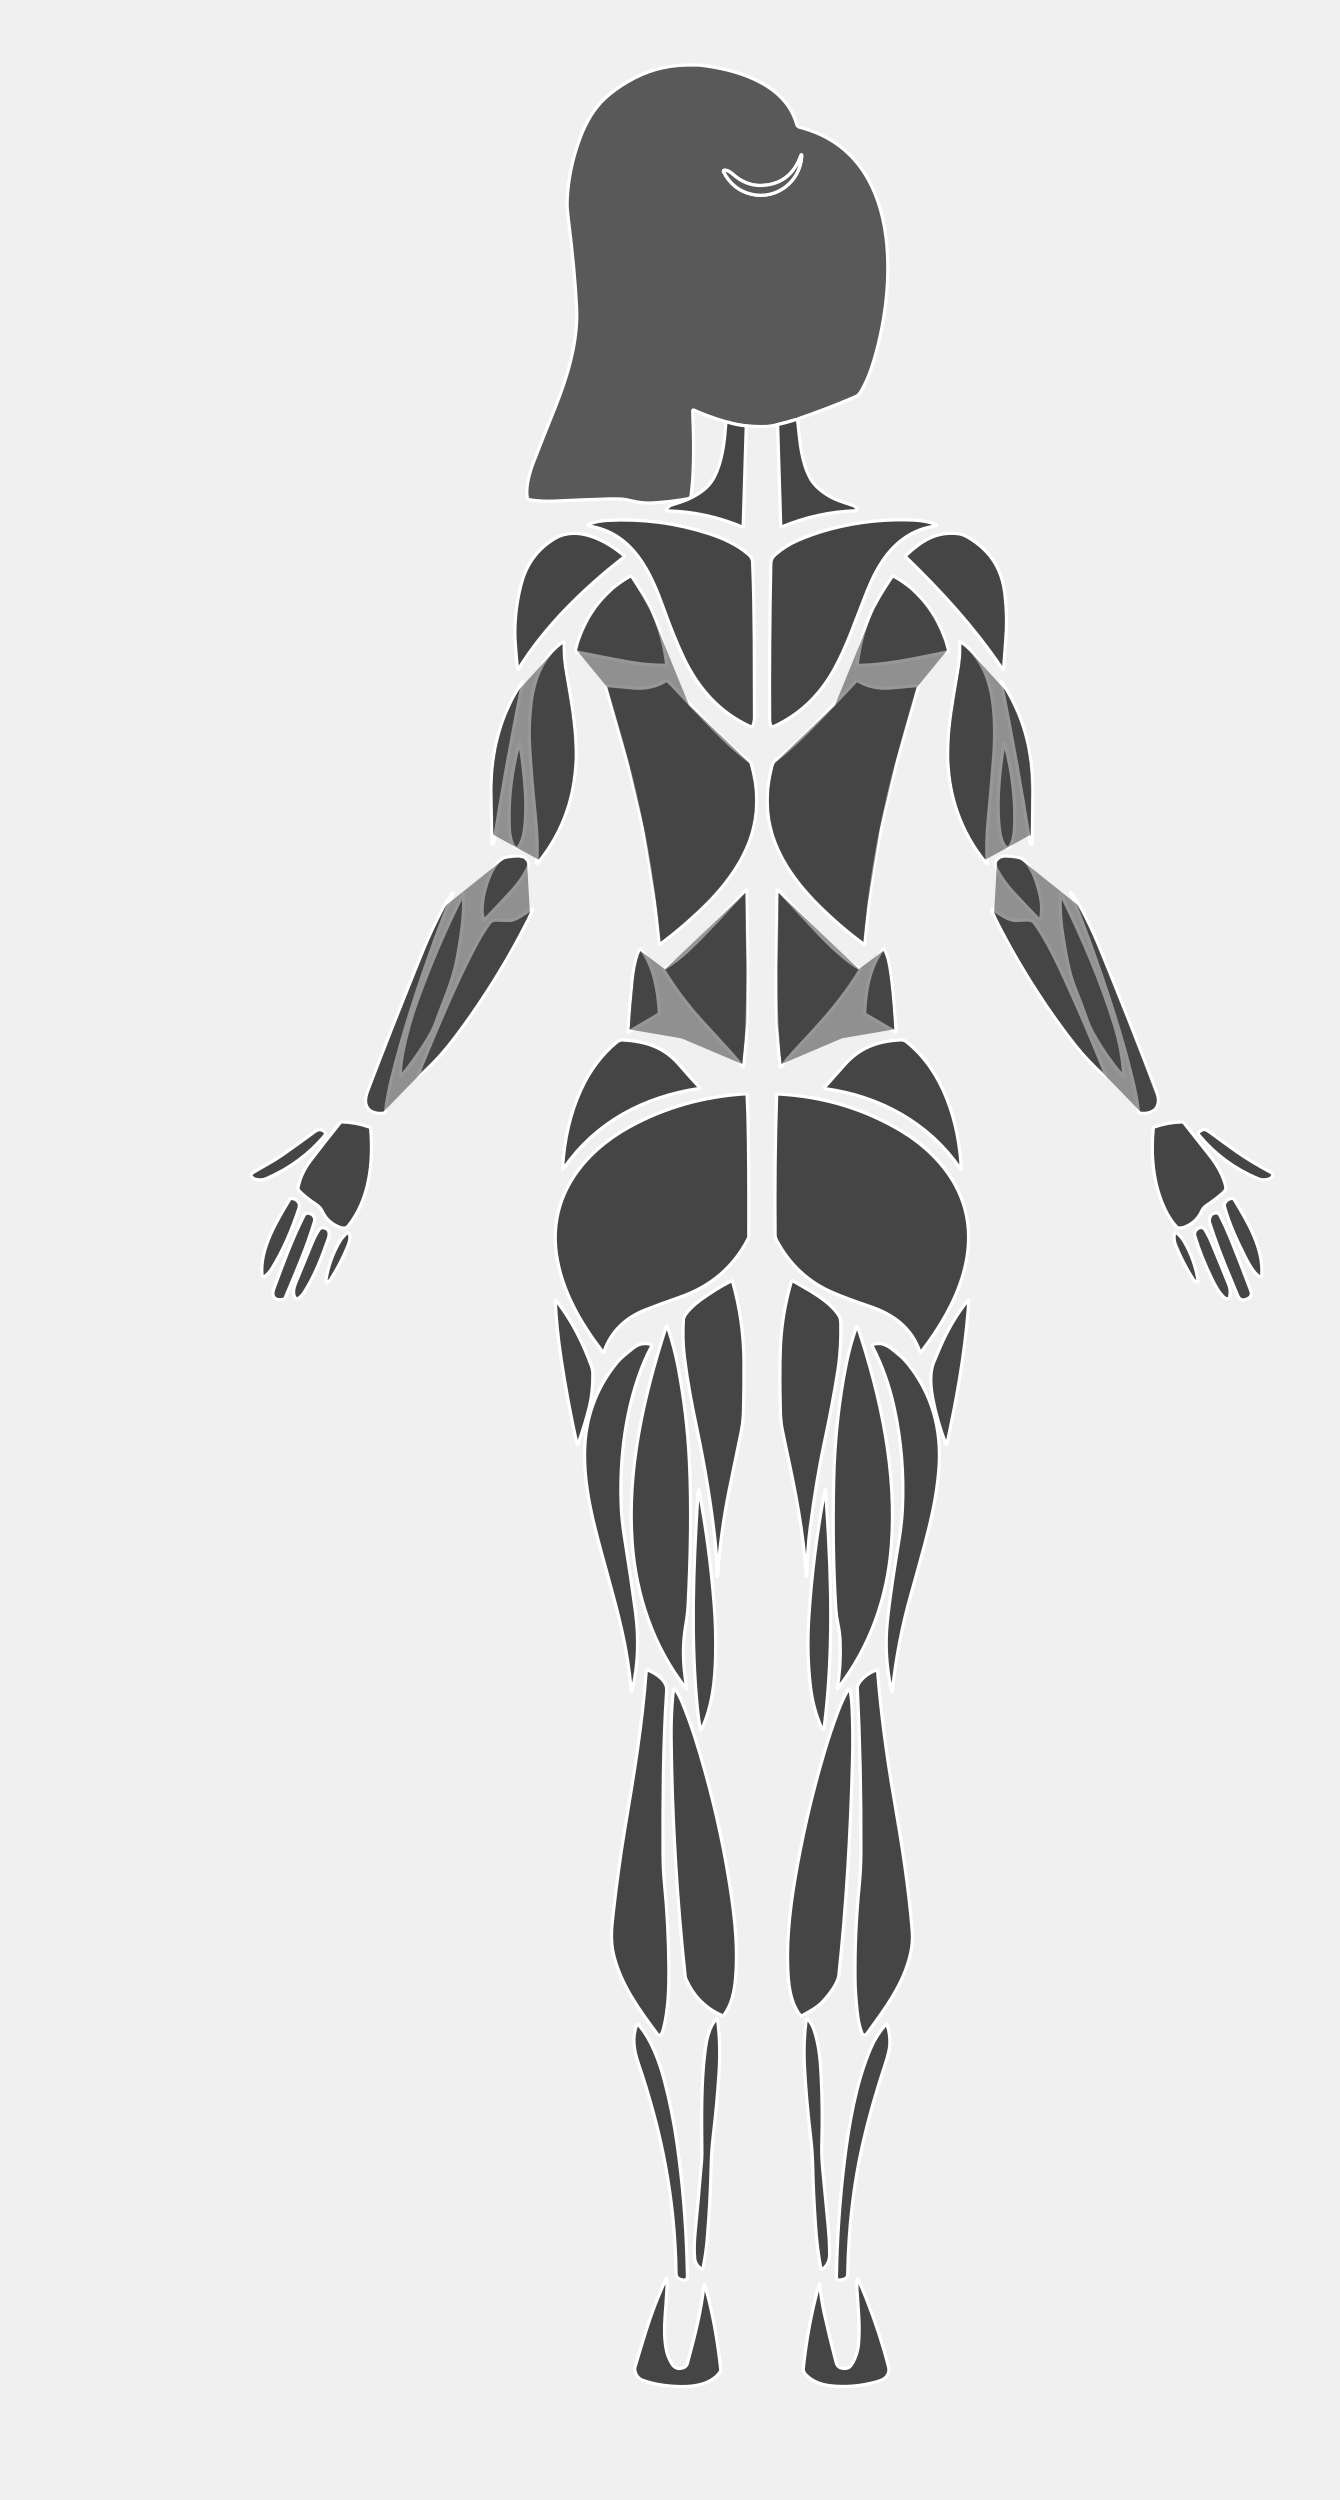
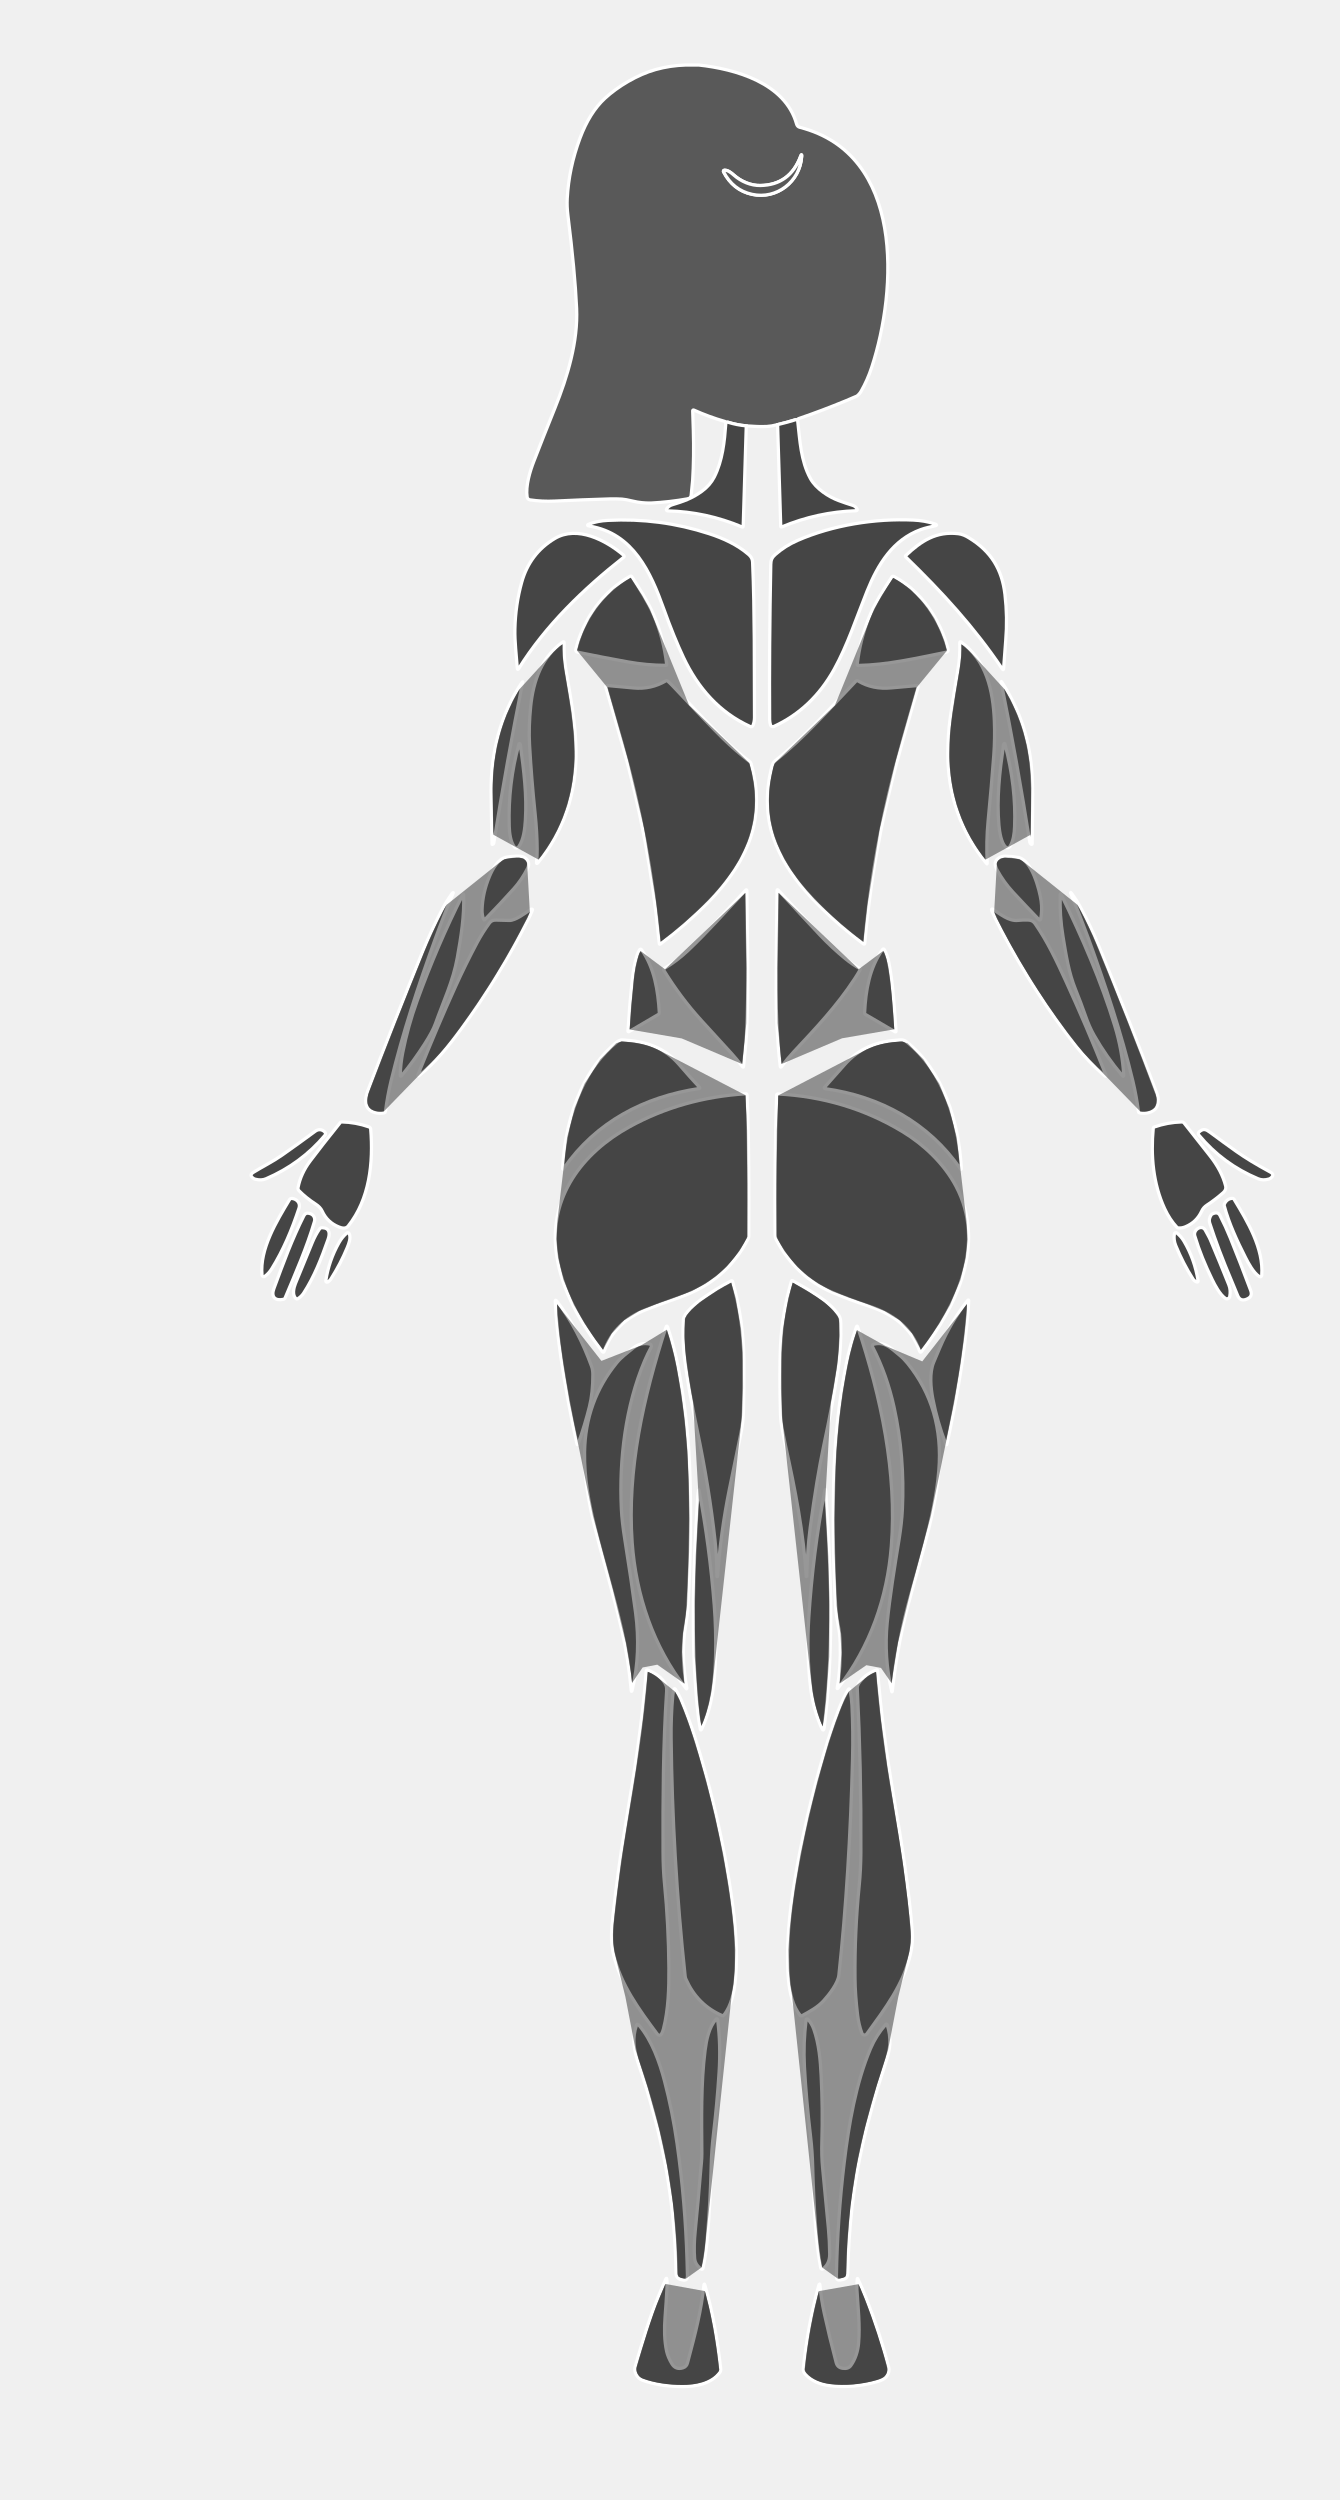
<svg xmlns="http://www.w3.org/2000/svg" viewBox="674 -40 824 1538" version="1.1" id="svg1">
  <defs id="defs1" />
  <g id="hair">
    <path d="m 1096.04,0 h 7.79 c 22.49,2.45 53.18,10.99 60.21,36.27 q 0.46,1.66 2,2.05 c 64.38,16.44 60.01,99.49 44.24,147.61 q -2.62,7.99 -6.55,14.81 -0.51,0.89 -1.22,1.68 -0.97,1.07 -1.52,1.32 -3.63,1.58 -6.55,2.8 -14.77,6.1 -29.14,11 -0.74,0.26 -0.59,1.19 -0.52,-0.76 -1.47,-0.46 -4.4,1.42 -10.86,2.97 -3.97,1 -6.62,1.12 -5.28,0.24 -12.66,-0.36 -5.76,-0.52 -11.15,-2.21 -0.54,-0.17 -0.85,-0.03 -0.45,0.2 -0.58,0.77 0.26,-1.02 -0.52,-1.24 -9.76,-2.78 -19.21,-7.04 a 0.46,0.46 0 0 0 -0.65,0.43 l 0.39,12.23 q 0.49,15.83 -0.42,30.63 l -0.91,9.16 a 2.42,2.42 0 0 1 -1.99,2.15 q -11.5,2.06 -22.86,2.63 -5.84,0.05 -10.69,-1.12 -4.96,-1.19 -7,-1.31 -3.7,-0.23 -7.48,-0.12 -17.27,0.5 -33.97,1.33 -7.72,0.38 -15.15,-0.74 a 2.13,2.12 0.2 0 1 -1.78,-1.78 c -1,-6.77 1.75,-15.8 4.22,-22.15 q 5.88,-15.15 12.89,-32.55 c 7.85,-19.49 14.27,-41.02 13.35,-61.3 q -1.03,-22.68 -5.37,-57.36 -0.67,-5.33 -0.4,-10.31 0.98,-18.63 7.84,-37.04 5.87,-15.78 15.35,-24.54 c 7.92,-7.32 19.98,-14.55 31.09,-17.67 q 9.1,-2.55 18.79,-2.82 z m 40.66,79.56 c 15.08,3.29 29.45,-7.8 30.48,-23.26 q 0.15,-2.22 -0.63,-0.14 -6.61,17.62 -24.72,17.97 c -5.78,0.12 -11.81,-2.36 -16.39,-6.42 -1.53,-1.35 -3.74,-3.16 -5.84,-2.98 a 0.62,0.62 0 0 0 -0.5,0.9 q 5.86,11.37 17.6,13.93 z" fill="#595959" stroke="white" stroke-width="2" id="path1" />
    <path d="m 1167.18,56.3 c -1.03,15.46 -15.4,26.55 -30.48,23.26 Q 1124.96,77 1119.1,65.63 a 0.62,0.62 0 0 1 0.5,-0.9 c 2.1,-0.18 4.31,1.63 5.84,2.98 4.58,4.06 10.61,6.54 16.39,6.42 q 18.11,-0.35 24.72,-17.97 0.78,-2.08 0.63,0.14 z" fill="#595959" stroke="white" stroke-width="2" id="path2" />
  </g>
  <g id="neck">
    <path d="m 1133.1,222 -1.89,61.8 q -0.02,0.66 -0.62,0.4 -22.28,-9.35 -45.91,-9.91 a 0.77,0.77 0 0 1 -0.6,-1.22 q 1.38,-1.89 3.31,-2.48 c 6.78,-2.07 12.31,-3.9 18.36,-8.33 q 5.08,-3.71 7.66,-8.78 c 5.15,-10.11 6.3,-21.91 7.11,-32.95 q 0.13,-0.57 0.58,-0.77 0.31,-0.14 0.85,0.03 5.39,1.69 11.15,2.21 z" fill="#454545" stroke="white" stroke-width="2" id="path3" />
    <path d="m 1164.71,218.73 c 1.42,12.25 1.86,24.62 7.81,35.59 3.46,6.38 11.4,11.41 17.38,13.62 q 4.31,1.6 8.68,2.96 1.85,0.58 2.75,2.35 a 0.65,0.65 0 0 1 -0.56,0.94 q -23.87,0.79 -45.98,10.03 a 0.34,0.34 0 0 1 -0.47,-0.3 l -1.94,-62.68 q 6.46,-1.55 10.86,-2.97 0.95,-0.3 1.47,0.46 z" fill="#454545" stroke="white" stroke-width="2" id="path4" />
  </g>
  <g id="trapezius">
    <path d="m 1135.46,406.92 c -18.92,-8.6 -32.13,-23.67 -41.02,-42.55 q -5.92,-12.58 -12.01,-29.57 c -8.17,-22.8 -18.79,-46.58 -45.58,-51.11 q -2.73,-0.46 -0.13,-1.41 4.88,-1.81 11.29,-2.14 31.93,-1.68 62.2,8.18 c 8.7,2.84 17.39,6.76 24.41,12.87 q 2.26,1.96 2.37,4.56 c 1.34,31.32 1.02,63.51 1.17,95.68 q 0.01,2.48 -0.9,4.77 -0.52,1.31 -1.8,0.72 z" fill="#454545" stroke="white" stroke-width="2" id="path5" />
    <path d="m 1207.43,323.66 c -6.47,16.09 -12.05,33.31 -20.26,48.12 q -13.47,24.27 -37.07,35.13 a 1.54,1.53 -20.3 0 1 -2.12,-0.97 q -0.48,-1.66 -0.5,-3.37 -0.3,-43.8 0.71,-95.35 c 0.05,-2.69 0.7,-4.25 2.8,-6.09 q 6.04,-5.32 13.64,-8.64 c 21.78,-9.51 47.77,-13.62 71.23,-12.54 4.41,0.2 9.17,0.92 13.49,2.46 q 1.76,0.62 -0.05,1.06 c -2.97,0.73 -5.89,1.25 -8.8,2.31 -17.14,6.22 -26.43,21.36 -33.07,37.88 z" fill="#454545" stroke="white" stroke-width="2" id="path6" />
  </g>
  <g id="deltoids">
    <path d="m 1015.26,291.32 c 13.82,-8.28 31.54,1.05 42.43,10.31 a 0.79,0.78 46.2 0 1 -0.02,1.22 c -24.49,19.25 -48.03,41.91 -64.52,68.41 q -0.81,1.29 -0.91,-0.22 c -0.55,-8.02 -1.66,-16.16 -1.47,-24.04 q 0.34,-14.94 4.17,-28.72 4.91,-17.72 20.32,-26.96 z" fill="#454545" stroke="white" stroke-width="2" id="path7" />
    <path d="m 1269.98,290.8 c 13.79,8.38 20.48,19.55 22.26,34.89 1.11,9.5 1.29,18.77 0.46,28.54 q -0.73,8.56 -1.29,17.08 -0.08,1.29 -0.8,0.22 c -16.86,-25.21 -37.38,-47.58 -59.38,-68.88 q -0.46,-0.45 0,-0.88 c 9.46,-8.91 18.65,-15.05 32.34,-13.43 2.34,0.28 4.42,1.25 6.41,2.46 z" fill="#454545" stroke="white" stroke-width="2" id="path8" />
  </g>
  <g id="upper-back">
    <path d="m 1076.09,338.19 q 6.08,14 8.04,30.55 0.06,0.58 -0.52,0.57 -11.77,-0.05 -23.32,-2.12 -15.59,-2.79 -31.04,-5.99 a 1.37,1.36 12.9 0 1 -1.05,-1.66 c 4.67,-18.66 16.53,-35.54 33.45,-45.02 a 0.84,0.83 59.5 0 1 1.11,0.29 c 4.8,7.66 9.75,15.13 13.33,23.38 z" fill="#454545" stroke="white" stroke-width="2" id="path9" />
    <path d="m 1136.59,472.49 c -4.61,16.03 -15.02,30.53 -26.92,42.6 q -13.41,13.6 -29.37,25.62 -0.65,0.5 -0.73,-0.32 -5.92,-63.46 -22.92,-123.09 -4.96,-17.4 -9.99,-34.68 a 0.7,0.7 0 0 1 0.74,-0.89 q 8.92,0.83 16.32,1.52 10.81,1.01 19.97,-4.41 0.54,-0.32 1,0.1 1.78,1.59 3.48,3.41 22.52,24.07 30.7,32.06 7.98,7.79 16.19,14.02 0.79,0.6 1.05,1.52 6.33,22.2 0.48,42.54 z" fill="#454545" stroke="white" stroke-width="2" id="path10" />
    <path d="m 1208.41,340.35 c 3.56,-8.92 9.08,-17.44 14.24,-25.41 a 0.92,0.91 29.5 0 1 1.18,-0.32 c 16.77,8.66 28.69,26.73 33.4,44.65 q 0.44,1.67 -1.25,2 c -18.03,3.6 -36.04,7.81 -54.02,8.1 q -0.68,0.01 -0.6,-0.67 1.86,-15.33 7.05,-28.35 z" fill="#454545" stroke="white" stroke-width="2" id="path11" />
    <path d="m 1238.86,382.59 c -6.36,21.96 -12.97,44.37 -18.07,65.96 q -10.8,45.75 -14.79,91.85 a 0.46,0.46 0 0 1 -0.74,0.33 Q 1184.28,525.02 1169.34,508 c -8.23,-9.38 -15.46,-20.54 -19.54,-32.61 q -6.78,-20.06 -1.17,-43.01 c 0.49,-1.99 0.83,-3.24 2.53,-4.57 17.75,-13.89 33.26,-32.01 49.33,-48.67 q 0.64,-0.67 1.43,-0.19 9.01,5.38 20.51,4.24 7.75,-0.76 15.78,-1.39 a 0.62,0.62 0 0 1 0.65,0.79 z" fill="#454545" stroke="white" stroke-width="2" id="path12" />
  </g>
  <g id="lower-back">
    <path d="m 1068.62,544.21 c 7.96,11.18 10.18,25.23 10.98,38.79 a 1.16,1.16 0 0 1 -0.56,1.06 l -18.13,10.62 a 0.4,0.39 -13.5 0 1 -0.6,-0.36 q 1.04,-16.62 2.69,-32.09 0.79,-7.45 2.8,-14.26 0.6,-2.03 1.74,-3.74 a 0.66,0.65 -45.9 0 1 1.08,-0.02 z" fill="#454545" stroke="white" stroke-width="2" id="path13" />
    <path d="m 1133.23,596.5 c -0.34,6.54 -1.25,13 -1.82,19.57 q -0.07,0.85 -0.6,0.17 -3.62,-4.73 -6.59,-7.98 -9.72,-10.63 -18.63,-20.4 -12.89,-14.11 -23.33,-31.15 a 0.57,0.57 0 0 1 0.2,-0.78 q 7.87,-4.59 14.81,-11.15 c 12.33,-11.64 23.63,-24.56 35.33,-36.99 q 0.87,-0.93 0.88,0.34 c 0.19,29.32 1.27,58.9 -0.25,88.37 z" fill="#454545" stroke="white" stroke-width="2" id="path14" />
    <path d="m 1199.62,562.36 c -10.91,16.62 -23.7,30.13 -37.46,44.84 q -3.74,4 -7.34,8.9 -0.68,0.93 -0.82,-0.22 c -1.8,-15.45 -2.6,-31.26 -2.53,-47.01 q 0.14,-30.97 0.58,-60.87 0.02,-1.16 0.8,-0.31 13.63,14.85 25.73,27.71 7.18,7.63 15.56,14.48 4.25,3.47 8.77,5.95 0.51,0.27 0.23,0.78 -1.61,2.85 -3.52,5.75 z" fill="#454545" stroke="white" stroke-width="2" id="path15" />
    <path d="m 1205.91,583.12 c 0.67,-13.86 3,-27.66 11.11,-39.08 a 0.57,0.57 0 0 1 0.96,0.06 q 1.93,3.49 2.75,7.64 c 2.78,13.99 3.44,28.55 4.52,42.69 a 0.37,0.36 13.1 0 1 -0.55,0.34 l -18.27,-10.7 a 1.05,1.04 16.6 0 1 -0.52,-0.95 z" fill="#454545" stroke="white" stroke-width="2" id="path16" />
  </g>
  <g id="triceps">
    <path d="m 976.72,479.34 q -0.46,-17.73 -0.59,-32.11 c -0.22,-24.28 5.62,-47.43 19.17,-67.7 q 0.38,-0.55 0.24,0.1 -9.84,49.08 -17.78,99.12 a 0.83,0.82 -4 0 1 -0.58,0.66 l -0.25,0.08 q -0.21,0.06 -0.21,-0.15 z" fill="#454545" stroke="white" stroke-width="2" id="path17" />
    <path d="m 990.45,481.03 c -2.39,-3.13 -3.03,-8.64 -3.15,-12.61 q -0.81,-26.18 5.96,-50.71 a 0.37,0.37 0 0 1 0.61,-0.17 q 0.16,0.15 0.19,0.37 c 2.18,16.06 4.1,31.34 3.14,46.56 -0.33,5.2 -1.01,12.19 -4.17,16.53 a 1.61,1.61 0 0 1 -2.58,0.03 z" fill="#454545" stroke="white" stroke-width="2" id="path18" />
    <path d="m 1028.38,422.24 c 0.27,25.48 -7.52,49.09 -23.37,68.41 q -1.16,1.41 -0.93,-0.4 0.44,-3.53 0.41,-7.83 -0.06,-10.3 -1.3,-22.14 -2.2,-20.98 -3.39,-41.99 -0.61,-10.99 0.7,-23.78 c 1.65,-15.98 6.95,-30.6 19.9,-39.63 a 0.42,0.41 73.8 0 1 0.65,0.36 q -0.32,8.22 1.06,16.55 c 2.81,16.86 6.09,33.63 6.27,50.45 z" fill="#454545" stroke="white" stroke-width="2" id="path19" />
    <path d="m 1281,491.32 c -15.93,-19.27 -23.98,-42.53 -23.89,-67.9 q 0.04,-11.8 1.5,-21.9 2.13,-14.76 4.78,-30.03 1.39,-8.03 1.05,-16.2 a 0.44,0.44 0 0 1 0.7,-0.38 c 15.59,11.17 19.78,29.71 20.57,48.58 q 0.43,10.46 -0.35,21.17 -1.37,18.51 -3.48,40.31 -1.27,13.12 -0.53,26.21 0.03,0.6 -0.35,0.14 z" fill="#454545" stroke="white" stroke-width="2" id="path20" />
    <path d="m 1290.47,379.83 c 11.24,17.52 17.33,36.08 18.47,57.41 0.75,14.09 0.07,27.95 0.05,41.97 a 0.28,0.28 0 0 1 -0.41,0.24 l -0.26,-0.14 q -0.65,-0.34 -0.76,-1.06 -7.8,-49.99 -17.59,-98.21 -0.29,-1.43 0.5,-0.21 z" fill="#454545" stroke="white" stroke-width="2" id="path21" />
    <path d="m 1291.39,418.15 q 0.03,-0.24 0.18,-0.46 0.48,-0.71 0.7,0.12 6.89,26.33 5.89,50.76 c -0.16,3.99 -0.69,8.84 -2.91,12.24 a 1.69,1.68 -51.8 0 1 -2.56,0.31 c -2.76,-2.6 -3.77,-9.43 -4.13,-13.42 -1.44,-16.19 0.36,-32.39 2.83,-49.55 z" fill="#454545" stroke="white" stroke-width="2" id="path22" />
  </g>
  <g id="forearm">
    <path d="m 930.6,575.85 q 12.51,-34.52 28.14,-65.44 0.43,-0.86 0.47,0.1 c 0.49,12.97 -1.54,25.43 -3.91,38.74 -2.51,14.09 -8.58,26.84 -13.42,40.42 q -1.72,4.85 -6.72,12.65 -6.65,10.39 -13.96,19.24 -0.97,1.19 -0.94,-0.34 0.15,-6.74 1.54,-13.78 3.2,-16.15 8.8,-31.59 z" fill="#454545" stroke="white" stroke-width="2" id="path23" />
    <path d="m 941.59,538.06 c -10.38,28.73 -19.89,57.37 -27.03,86.93 q -2.23,9.27 -3.43,18.85 -0.08,0.65 -0.71,0.78 -2.96,0.63 -5.97,-0.23 c -6.64,-1.91 -6.12,-8.24 -4.18,-13.33 q 16.12,-42.22 33.46,-84.93 5.37,-13.2 12.03,-26.13 2.79,-5.42 6.2,-10.06 1.45,-1.95 0.5,0.29 -5.71,13.57 -10.87,27.83 z" fill="#454545" stroke="white" stroke-width="2" id="path24" />
    <path d="m 975.21,499.01 c 1.84,-4.34 5.3,-10.94 10.55,-11.69 3.15,-0.45 8.93,-1.45 11.43,0.58 q 3.23,2.63 1.33,6.34 -3.58,7.04 -8.39,12.41 -7.93,8.86 -17.96,19.2 a 0.33,0.32 -34.8 0 1 -0.53,-0.09 q -1.15,-2.76 -1.06,-6.04 0.31,-10.51 4.63,-20.71 z" fill="#454545" stroke="white" stroke-width="2" id="path25" />
    <path d="m 999.09,525.32 q -17.79,35.36 -41.48,67.79 c -7.52,10.28 -15.96,20.81 -26,28.74 a 0.38,0.38 0 0 1 -0.53,-0.06 q -0.12,-0.14 -0.06,-0.3 11.88,-29.53 23.3,-54.73 6.13,-13.51 13.08,-26.59 3.39,-6.37 7.64,-12.19 c 1.13,-1.54 2.35,-1.94 4.17,-1.93 q 4.02,0.02 8.07,0.22 c 3.63,0.18 9.88,-4.42 13.11,-6.8 0.2,-0.14 0.64,-0.23 0.88,-0.2 a 0.39,0.39 0 0 1 0.32,0.53 q -1.15,2.82 -2.5,5.52 z" fill="#454545" stroke="white" stroke-width="2" id="path26" />
    <path d="m 1287.36,495.1 q -0.66,-1.22 -1,-2.61 c -0.91,-3.66 3.19,-5.9 6.21,-5.78 q 4.25,0.16 7.87,0.8 c 8.25,1.44 13.07,19.85 14.04,26.73 q 0.78,5.48 -0.26,11.26 a 0.58,0.57 -61.9 0 1 -0.98,0.3 q -8.13,-8.44 -16.02,-16.95 -5.71,-6.16 -9.86,-13.75 z" fill="#454545" stroke="white" stroke-width="2" id="path27" />
    <path d="m 1374.91,644.61 a 0.63,0.62 -88.1 0 1 -0.49,-0.53 q -1.21,-9.55 -3.48,-19.07 c -6.9,-28.95 -17.02,-59.28 -27.49,-88.05 q -4.81,-13.23 -10.53,-26.85 -0.87,-2.08 0.48,-0.27 2.91,3.89 5.26,8.23 6.11,11.31 10.9,22.92 19.34,46.92 36.37,92.34 1.24,3.29 0.04,6.8 c -1.45,4.24 -7.09,5.35 -11.06,4.48 z" fill="#454545" stroke="white" stroke-width="2" id="path28" />
    <path d="m 1326.82,510.35 c 12.89,26.28 24.62,53.47 32.98,80.83 q 4.59,15.02 5.5,30.08 0.09,1.54 -0.91,0.36 -9.8,-11.56 -17.28,-24.72 -2.96,-5.2 -5.36,-12.12 -2.76,-7.98 -6.01,-15.96 c -4.29,-10.55 -5.9,-21.36 -7.75,-32.59 q -2.18,-13.15 -1.71,-25.77 0.04,-1.12 0.54,-0.11 z" fill="#454545" stroke="white" stroke-width="2" id="path29" />
    <path d="m 1354.08,620.73 q 0.96,2.42 -1,0.71 -9.65,-8.41 -17.52,-18.38 -24.99,-31.7 -45.4,-70.39 -3.25,-6.15 -6.17,-12.68 -0.09,-0.2 -0.03,-0.4 a 0.51,0.51 0 0 1 0.78,-0.29 c 4.23,2.88 9.9,7.54 15.41,6.95 q 3.07,-0.34 6.17,-0.24 c 1.9,0.05 3.28,0.57 4.42,2.2 7.5,10.74 13.36,23.21 18.79,35.06 q 12.91,28.18 24.55,57.46 z" fill="#454545" stroke="white" stroke-width="2" id="path30" />
  </g>
  <g id="hands">
    <path d="m 848.29,759.36 c -5.06,1.08 -7.66,-1.55 -5.81,-6.56 6.01,-16.27 11.17,-30.37 18.43,-44.8 q 1.12,-2.22 3.5,-1.5 l 0.45,0.14 a 3.88,3.87 16.7 0 1 2.59,4.81 c -4.79,16.16 -11.42,31.25 -18.02,46.96 a 1.59,1.57 -84.6 0 1 -1.14,0.95 z" fill="#454545" stroke="white" stroke-width="2" id="path31" />
    <path d="m 847.54,670.63 q 10.11,-7.1 20.43,-14.71 c 1.82,-1.34 3.93,-1.24 5.61,0.25 q 1.28,1.14 0.18,2.44 -14.63,17.34 -36.12,26.57 -2.85,1.23 -6.59,0.27 -0.66,-0.17 -1.22,-0.56 -2.78,-1.93 0.1,-3.71 c 5.74,-3.54 11.89,-6.53 17.61,-10.55 z" fill="#454545" stroke="white" stroke-width="2" id="path32" />
    <path d="m 857.95,703.24 c -4.4,13.3 -9.63,25.8 -16.79,37.33 q -1.72,2.78 -4.23,4.64 a 1.09,1.09 0 0 1 -1.74,-0.77 c -1.48,-16.04 8.92,-33.06 16.88,-46.35 q 0.57,-0.95 1.66,-0.8 c 2.95,0.39 5.23,2.88 4.22,5.95 z" fill="#454545" stroke="white" stroke-width="2" id="path33" />
    <path d="m 875.79,722.55 c -4.07,11.58 -8.41,22.82 -15.01,33 q -1.32,2.03 -3.6,3.48 -0.5,0.32 -0.97,-0.05 c -2.61,-2.08 -1.53,-6.69 -0.45,-9.36 q 5.27,-13.01 10.45,-25.43 1.81,-4.36 4.29,-8.03 0.62,-0.92 1.74,-0.88 c 4.7,0.15 4.82,3.66 3.55,7.27 z" fill="#454545" stroke="white" stroke-width="2" id="path34" />
    <path d="m 887.56,727.64 q -3.99,9.72 -9.96,19.13 -0.8,1.27 -2.1,1.97 a 0.74,0.74 0 0 1 -1.08,-0.76 q 1.91,-12.47 8.14,-23.5 2.02,-3.58 4.82,-5.9 a 0.94,0.94 0 0 1 1.47,0.36 c 1.15,2.7 -0.24,6.15 -1.29,8.7 z" fill="#454545" stroke="white" stroke-width="2" id="path35" />
    <path d="m 902.05,654.63 c 1.72,20.81 -0.74,43.2 -13.83,59.63 -1.5,1.87 -3.8,1.35 -5.78,0.55 q -7.06,-2.82 -10.22,-9.71 c -0.79,-1.73 -2.34,-3.24 -3.92,-4.25 q -5.99,-3.87 -10.35,-8.32 a 2.19,2.18 28.4 0 1 -0.59,-1.97 q 1.69,-8.62 7.46,-16.29 7.41,-9.85 18.48,-23.61 0.37,-0.46 0.96,-0.45 8.59,0.19 16.75,3.06 a 1.58,1.57 -82.5 0 1 1.04,1.36 z" fill="#454545" stroke="white" stroke-width="2" id="path36" />
    <path d="m 1390.47,703.5 c -7.03,-15.23 -8.6,-32.38 -6.98,-49.44 a 0.84,0.84 0 0 1 0.55,-0.71 q 8.24,-2.9 16.94,-3.13 a 1.84,1.82 -19.6 0 1 1.51,0.71 q 7.66,9.84 15.58,19.76 7.56,9.46 9.92,18.85 c 0.44,1.72 -0.22,3.09 -1.51,4.23 q -4.73,4.18 -10.02,7.65 -2.13,1.39 -3.17,3.63 c -2.09,4.49 -5.23,7.65 -10.01,9.66 q -2.32,0.97 -4.45,0.69 -0.49,-0.06 -0.83,-0.42 -4.41,-4.73 -7.53,-11.48 z" fill="#454545" stroke="white" stroke-width="2" id="path37" />
    <path d="m 1434.6,668.37 q 8.2,5.82 20.84,12.66 3.02,1.63 0.3,3.74 -0.49,0.38 -1.08,0.56 -3.68,1.1 -6.72,-0.17 -21.61,-9.06 -36.36,-26.82 -0.91,-1.09 0.16,-2.02 c 2.56,-2.23 4.17,-1.59 6.69,0.28 q 8.2,6.11 16.17,11.77 z" fill="#454545" stroke="white" stroke-width="2" id="path38" />
    <path d="m 1440.18,733.51 c -5.02,-9.9 -10.12,-20.82 -13.01,-31.69 q -0.15,-0.58 0.1,-1.13 1.52,-3.24 4.84,-3.48 0.7,-0.05 1.06,0.55 c 8.34,13.8 18.29,30.28 17.05,46.84 a 0.97,0.97 0 0 1 -1.49,0.74 c -3.56,-2.27 -6.64,-8.06 -8.55,-11.83 z" fill="#454545" stroke="white" stroke-width="2" id="path39" />
    <path d="m 1431.61,747.81 q -8.05,-18.9 -13.4,-35.42 -0.77,-2.34 0.9,-4.93 0.26,-0.41 0.73,-0.64 3.35,-1.63 4.67,0.91 3.49,6.76 6.36,13.86 6.23,15.39 12.52,32.24 c 1.04,2.81 0.09,4.43 -2.57,5.47 q -3.87,1.52 -5.42,-2.33 -1.86,-4.6 -3.79,-9.16 z" fill="#454545" stroke="white" stroke-width="2" id="path40" />
    <path d="m 1409.03,720.33 c -1.15,-3.85 4.48,-7.35 6.5,-3.44 1.02,1.99 2.25,3.91 3.11,5.95 q 5.89,13.98 11.33,27.6 1.3,3.26 0.57,7.15 a 1.77,1.77 0 0 1 -2.76,1.12 c -3.33,-2.36 -6.22,-7.81 -8.08,-11.63 -4.21,-8.63 -7.92,-17.55 -10.67,-26.75 z" fill="#454545" stroke="white" stroke-width="2" id="path41" />
    <path d="m 1407.92,746.8 c -4.19,-6.47 -7.65,-13.37 -10.63,-20.61 q -1.4,-3.4 -0.83,-7.06 a 0.95,0.94 -66.3 0 1 1.52,-0.6 q 2.67,2.14 4.37,5.02 6.61,11.16 8.73,24.5 a 0.6,0.6 0 0 1 -0.81,0.65 q -1.51,-0.6 -2.35,-1.9 z" fill="#454545" stroke="white" stroke-width="2" id="path42" />
  </g>
  <g id="gluteal">
    <path d="m 1031.34,630.56 q 8.17,-17.96 22.15,-29.52 0.57,-0.47 1.35,-0.78 c 0.63,-0.25 1.17,-0.54 1.88,-0.51 14.27,0.79 25.72,4.26 35.26,15.37 q 6.45,7.51 12.43,13.9 a 0.36,0.36 0 0 1 -0.21,0.6 c -34.24,5.14 -63.6,20.7 -83.41,49.12 q -0.77,1.1 -0.69,-0.24 1.54,-26.6 11.24,-47.94 z" fill="#454545" stroke="white" stroke-width="2" id="path43" />
    <path d="m 1092.12,758.09 q -11.32,3.91 -20.99,7.71 c -12.16,4.78 -21.24,13.16 -25.53,25.74 a 0.48,0.48 0 0 1 -0.84,0.14 c -13.74,-17.9 -25.37,-38.01 -28.48,-60.45 -4.82,-34.78 16.06,-62.1 45.13,-78.08 q 32.39,-17.79 71.37,-20.24 0.77,-0.05 0.81,0.72 0.34,5.98 0.51,12.21 0.73,27.38 0.54,74.62 0,0.87 -0.42,1.68 -13.36,26.01 -42.1,35.95 z" fill="#454545" stroke="white" stroke-width="2" id="path44" />
    <path d="m 1186.16,755.14 q -22.34,-9.6 -34.37,-32.01 -0.93,-1.73 -0.95,-3.5 -0.44,-43.95 0.95,-86.05 a 0.58,0.58 0 0 1 0.61,-0.56 q 41.96,2.14 76.79,23.16 c 13.08,7.9 25.57,19.74 32.87,33.53 18.71,35.37 0.74,73.49 -21.32,101.95 a 0.51,0.51 0 0 1 -0.88,-0.15 c -5.18,-15.06 -16.82,-23.21 -31.43,-28.03 q -12.38,-4.09 -22.27,-8.34 z" fill="#454545" stroke="white" stroke-width="2" id="path45" />
    <path d="m 1264.84,679.01 c -19.47,-28.27 -49.51,-44.62 -83.31,-49.28 a 0.48,0.48 0 0 1 -0.29,-0.79 q 6.39,-7.08 11.97,-13.48 c 9.56,-10.98 20.54,-14.92 34.76,-15.73 q 2.05,-0.11 3.56,1.07 c 22.85,17.9 32.44,49.93 33.85,78.03 q 0.06,1.04 -0.54,0.18 z" fill="#454545" stroke="white" stroke-width="2" id="path46" />
  </g>
  <g id="adductors">
    <path d="m 1105.13,759.58 c 5.8,-4.09 12.22,-8.33 18.77,-11.59 a 0.54,0.54 0 0 1 0.76,0.34 q 6.8,24.08 7.01,48.83 0.14,15.6 -0.3,31.35 -0.18,6.57 -1.58,13.23 -3.79,18 -7.08,34.37 -5.52,27.39 -7.25,53.63 -0.01,0.2 -0.21,0.19 h -0.01 q -0.21,0 -0.21,-0.21 0.06,-11.05 -1.13,-21.98 -3.47,-31.95 -10.99,-67.96 c -3.17,-15.15 -5.96,-29.39 -7.82,-44.53 q -1.41,-11.59 -0.64,-23.56 c 0.24,-3.74 7.85,-10.11 10.68,-12.11 z" fill="#454545" stroke="white" stroke-width="2" id="path47" />
    <path d="m 1103.25,880.79 q 0.13,-2.03 0.52,-4.03 0.12,-0.59 0.23,0 6.54,34.5 9.4,71 1.16,14.9 0.83,30.46 c -0.35,16.42 -2.06,31.59 -8.52,45.43 q -0.65,1.38 -0.93,-0.12 -1.07,-5.81 -1.74,-12.63 c -4.13,-42 -2.61,-84.7 0.21,-130.11 z" fill="#454545" stroke="white" stroke-width="2" id="path48" />
    <path d="m 1170.31,929.79 q -0.01,0.14 -0.14,0.14 h -0.01 q -0.15,0 -0.16,-0.15 c -1.65,-27.23 -6.7,-52.91 -12.71,-80.29 q -1.04,-4.77 -2.03,-9.9 -0.97,-5.04 -1.11,-10.04 -0.71,-25 0,-41.29 0.88,-20.1 6.78,-40.2 a 0.39,0.39 0 0 1 0.58,-0.23 c 9.66,5.72 22.47,11.93 28.7,21.66 q 0.95,1.49 1.03,4.47 c 0.23,9.46 -0.26,19.48 -1.78,29.2 q -3.09,19.91 -8.67,45.97 -4.33,20.25 -8.36,50.7 c -1.32,9.97 -1.83,19.78 -2.12,29.96 z" fill="#454545" stroke="white" stroke-width="2" id="path49" />
    <path d="m 1182.66,888.38 c 3.02,46.17 3.96,90.2 -1.62,134.34 q -0.38,3.02 -1.62,0.24 -5.13,-11.5 -6.75,-24.8 -2.53,-20.86 -1.07,-43.33 2.55,-39.34 9.73,-77.33 0.48,-2.54 0.64,0.04 0.36,5.65 0.69,10.84 z" fill="#454545" stroke="white" stroke-width="2" id="path50" />
  </g>
  <g id="hamstring">
    <path d="m 1016.46,760.39 c 9.44,12.24 16.13,25.63 21.41,40.04 q 0.82,2.23 0.84,4.98 0.07,11.27 -2.12,20.02 -2.75,11.03 -6.86,22.65 -0.52,1.46 -0.85,-0.05 -5.74,-25.82 -9.75,-52.59 -2.71,-18.1 -3.52,-34.73 -0.08,-1.52 0.85,-0.32 z" fill="#454545" stroke="white" stroke-width="2" id="path51" />
    <path d="m 1070.52,797.23 c -11.68,27.55 -15.75,60.62 -14.27,91.04 q 0.39,8.01 2.12,18.82 4.13,25.86 6.66,45.29 c 2.03,15.61 1.65,31.91 -2.1,47.3 q -0.46,1.88 -0.63,-0.05 -1.63,-18.54 -5.82,-37.03 c -4.65,-20.57 -11.75,-43.58 -16.62,-63.37 -3.73,-15.15 -6.46,-30.31 -6.22,-45.8 q 0.49,-31.41 19.87,-55.13 c 2.88,-3.51 6.39,-5.98 9.88,-8.87 q 4.53,-3.74 10.3,-2.59 a 1.34,1.33 19.9 0 1 0.91,1.94 q -2.27,4.18 -4.08,8.45 z" fill="#454545" stroke="white" stroke-width="2" id="path52" />
    <path d="m 1098.11,859.08 c 1.35,28.16 0.76,58.11 -0.79,88.31 q -0.29,5.81 -1.41,12.09 -3.22,18.13 0.59,38.78 0.25,1.36 -0.6,0.27 c -20.01,-25.52 -30.66,-57.27 -32.98,-89.64 -3.21,-44.66 6.94,-89.32 20.75,-132.24 q 0.55,-1.71 1.12,0 4.19,12.73 6.41,24.46 5.53,29.26 6.91,57.97 z" fill="#454545" stroke="white" stroke-width="2" id="path53" />
    <path d="m 1219.83,958.26 c 1.6,-16.19 4.52,-34.12 7.27,-51.04 q 1.66,-10.21 2.07,-18.85 1.54,-32.19 -5.11,-62.59 -4.38,-20.02 -13.16,-37.05 -0.74,-1.43 0.83,-1.82 c 6.74,-1.68 10.82,2.92 15.54,6.72 q 2.63,2.11 4.95,4.97 22.46,27.73 19.33,65.93 c -1.28,15.6 -4.64,30.53 -8.67,45.57 q -4.34,16.19 -8.51,30.94 -8.04,28.43 -11.39,59.02 -0.17,1.55 -0.51,0.03 -4.7,-20.89 -2.64,-41.83 z" fill="#454545" stroke="white" stroke-width="2" id="path54" />
    <path d="m 1222.33,911.18 c -2.52,31.89 -13.09,61.94 -32.73,87.27 q -0.72,0.94 -0.52,-0.23 2.27,-12.72 1.81,-27.27 -0.2,-6.27 -1.31,-11.44 -1.06,-4.94 -1.37,-9.68 -2.26,-34.73 -1.33,-78.46 0.82,-38.23 7.92,-73.18 2.24,-11.02 6.07,-21.84 0.39,-1.11 0.77,0.01 c 14.36,43.28 24.25,89.74 20.69,134.82 z" fill="#454545" stroke="white" stroke-width="2" id="path55" />
    <path d="m 1252.18,789.16 c 4.38,-10.33 10.1,-20.26 17.11,-29.06 q 0.66,-0.83 0.64,0.22 -0.05,2.47 -0.26,5.11 c -2.25,28.2 -7.17,55.27 -13.07,82.76 q -0.28,1.33 -0.76,0.06 -5.28,-13.81 -7.95,-27.73 c -1.27,-6.66 -2.21,-15.94 0.54,-22.48 q 1.91,-4.56 3.75,-8.88 z" fill="#454545" stroke="white" stroke-width="2" id="path56" />
  </g>
  <g id="calves">
    <path d="m 1058.29,1085.75 c 6.08,-36.26 10.83,-64.98 13.27,-97.84 a 0.64,0.63 12.9 0 1 0.87,-0.54 c 4.34,1.73 9.74,5.17 11.34,9.62 q 0.48,1.32 0.33,3.57 c -2.18,33.02 -2.33,66.33 -2.21,98.92 q 0.04,10.61 0.89,19.22 2.51,25.4 2.71,52.08 c 0.09,12.28 -0.31,25.64 -3.38,37.51 q -0.44,1.7 -1.2,3.04 a 1.46,1.45 41.5 0 1 -2.43,0.15 c -11.56,-15.48 -22.57,-30.58 -27.04,-49.16 -1.94,-8.07 -1.22,-16.06 -0.32,-24.08 q 3.25,-29.05 7.17,-52.49 z" fill="#454545" stroke="white" stroke-width="2" id="path57" />
    <path d="m 1065.65,1205.72 q 0.18,-0.49 0.65,-0.28 0.57,0.24 0.99,0.74 c 7.66,9.08 12.41,22.27 15.49,34.01 q 4.92,18.73 7.73,38.56 5.06,35.68 6.15,72.03 0.14,4.75 0.25,9.3 0.09,3.29 -3.11,2.5 -0.29,-0.07 -0.59,-0.13 -3.27,-0.66 -3.31,-4 c -0.46,-33.25 -5.05,-66.1 -13.91,-98.69 q -4.29,-15.78 -9.2,-30.12 c -2.89,-8.45 -4,-15.96 -1.14,-23.92 z" fill="#454545" stroke="white" stroke-width="2" id="path58" />
    <path d="m 1092.9,1005.49 c 6.21,14.55 10.89,30.05 15.1,45.29 q 10.42,37.71 15.89,75.17 c 2.5,17.09 4.13,34.52 2.57,51.57 -0.69,7.55 -2.44,16.36 -7.25,22.3 a 0.72,0.71 31.3 0 1 -0.84,0.2 q -15.39,-6.63 -22.38,-22.48 -0.37,-0.84 -0.47,-1.77 -7.84,-73.34 -8.63,-146.47 -0.15,-13.23 1,-26.05 0.18,-2.03 0.73,-4.04 a 0.43,0.43 0 0 1 0.78,-0.13 q 2.25,3.5 3.5,6.41 z" fill="#454545" stroke="white" stroke-width="2" id="path59" />
    <path d="m 1105.01,1296.15 c 0.31,-3.79 0.81,-7.66 0.78,-11.4 -0.13,-20.92 -0.61,-43.07 2,-63.38 0.83,-6.47 2.37,-14.24 6.84,-19.26 a 0.48,0.48 0 0 1 0.83,0.26 q 2,15.5 0.91,32.56 -1.2,18.89 -3.49,38.19 -1.15,9.79 -1.38,19.57 -0.5,21.82 -2.41,44.66 -0.8,9.48 -2.65,18.21 a 0.62,0.61 -66.5 0 1 -0.96,0.38 q -3.82,-2.71 -4.14,-6.62 -0.59,-7.27 0.39,-17.04 1.85,-18.46 3.28,-36.13 z" fill="#454545" stroke="white" stroke-width="2" id="path60" />
    <path d="m 1195.51,999.93 q 1.11,-2 1.54,0.25 0.83,4.43 1.06,9.07 0.79,16.08 0.37,32.68 -1.79,71.08 -8.41,133.14 c -0.54,5.01 -5.87,11.84 -9.39,15.76 -3.68,4.08 -8.74,6.74 -13.52,9.33 q -0.36,0.2 -0.63,-0.11 c -4.85,-5.52 -6.81,-14.78 -7.44,-21.9 -1.74,-19.58 0.51,-41.13 3.73,-60.68 q 6.55,-39.63 18.22,-79.21 3.88,-13.17 8.74,-26 2.41,-6.37 5.73,-12.33 z" fill="#454545" stroke="white" stroke-width="2" id="path61" />
    <path d="m 1170.98,1202.22 q 2.43,2.66 3.69,6.26 c 3.13,8.93 4.01,18.89 4.48,28.32 q 1.05,21.18 0.46,40.21 -0.29,9.19 0.45,16.73 1.84,18.75 3.59,37.51 0.69,7.41 0.77,15.52 0.06,5.8 -4.1,9 a 0.89,0.89 0 0 1 -1.42,-0.54 q -2.23,-11.91 -3.17,-25.71 -1.35,-19.53 -1.75,-36.62 -0.22,-9.41 -1.32,-18.68 -2.7,-22.94 -3.76,-42.69 -0.78,-14.6 1.04,-28.98 a 0.6,0.6 0 0 1 1.04,-0.33 z" fill="#454545" stroke="white" stroke-width="2" id="path62" />
    <path d="m 1209.54,1220.37 q 3.46,-8.19 9.41,-14.95 a 0.5,0.49 56.8 0 1 0.84,0.18 q 1.93,5.91 1.63,12.13 -0.21,4.19 -2.73,11.81 -8.63,26.04 -13.9,49.21 -8.52,37.45 -9.27,80.13 -0.04,2.72 -2.68,3.4 -0.94,0.24 -1.91,0.38 -2.41,0.33 -2.37,-2.1 0.65,-35.68 4.84,-70.31 c 2.84,-23.48 7.15,-48.63 16.14,-69.88 z" fill="#454545" stroke="white" stroke-width="2" id="path63" />
    <path d="m 1234.23,1161.52 c -4.22,19.14 -15.78,34.23 -26.98,49.71 a 1.72,1.72 0 0 1 -3.01,-0.42 q -1.93,-5.29 -2.63,-11.11 -1.51,-12.55 -1.6,-22.65 -0.27,-28.3 2.59,-57.1 0.96,-9.64 1.02,-20.11 0.27,-52.48 -2.22,-101.41 c -0.04,-0.76 0.35,-1.89 0.76,-2.54 q 3.68,-5.85 11.13,-8.53 0.53,-0.19 0.58,0.37 2.93,37.23 10.25,79.5 c 4.59,26.56 9.04,54.75 11.1,81.03 q 0.51,6.47 -0.99,13.26 z" fill="#454545" stroke="white" stroke-width="2" id="path64" />
  </g>
  <g id="feet">
    <path d="m 1079.17,1372.43 q 2.14,-5.13 4.33,-10.15 0.64,-1.46 0.77,0.13 0.19,2.38 0.04,5.19 -0.48,8.92 -1.17,17.73 c -0.55,6.98 -0.51,14.62 0.97,21.25 q 0.81,3.6 3.17,7.55 2.42,4.04 6.98,2.53 2.09,-0.69 2.69,-2.94 c 5.05,-18.81 8.53,-32.57 10.08,-47.69 q 0.17,-1.71 0.65,-0.06 c 4.88,16.71 7.77,34.11 9.71,51.52 a 2.81,2.81 0 0 1 -0.55,2.02 c -5.24,7.01 -14.76,8.75 -23.07,8.71 -8.31,-0.03 -16.89,-1.11 -24.67,-3.97 -3.23,-1.19 -5.27,-5.26 -4.38,-8.25 4.42,-14.8 8.65,-29.67 14.45,-43.57 z" fill="#454545" stroke="white" stroke-width="2" id="path65" />
    <path d="m 1206.8,1373.7 q 8.72,22.21 13.81,42.33 0.94,3.7 -1.71,6.53 -1.44,1.54 -5.28,2.63 -14.71,4.18 -29.01,2.49 -9.46,-1.11 -14.96,-6.81 -1.68,-1.75 -1.46,-3.83 2.75,-26.35 9.42,-50.74 0.68,-2.5 0.89,0.09 0.63,7.86 2.59,16.87 2.96,13.59 7.32,30.23 0.79,2.98 3.86,3.47 3.52,0.56 5.1,-1.58 c 2.84,-3.86 4.42,-8.89 4.83,-13.69 0.96,-11.15 -0.35,-22.32 -1,-33 q -0.2,-3.25 0.17,-6.56 0.09,-0.79 0.42,-0.07 2.74,5.83 5.01,11.64 z" fill="#454545" stroke="white" stroke-width="2" id="path66" />
  </g>
  <g id="layer2">
    <path style="fill:#454545;fill-opacity:0.555" d="m 1020.034,356.361 0.165,7.084 0.988,8.237 2.8,16.391 1.647,10.214 1.565,14.332 0.412,12.85 -0.33,6.342 -0.988,8.402 -1.236,7.001 -2.142,8.319 -2.883,8.072 -2.965,6.672 -2.965,5.601 -3.377,5.519 -3.745,5.302 -1.747,2.126 -27.682,-15.273 -0.309,-11.511 -0.247,-17.009 0.288,-7.702 0.7,-7.907 1.689,-10.379 2.306,-8.978 1.606,-4.983 2.1,-5.642 4.242,-9.143 3.665,-6.322 21.169,-23.166 3.006,-2.801 z" id="path67" />
    <path style="fill:#454545;fill-opacity:0.555" d="m 1265.489,356.364 -0.165,7.084 -0.988,8.237 -2.8,16.391 -1.647,10.214 -1.565,14.332 -0.412,12.85 0.33,6.342 0.988,8.402 1.236,7.001 2.142,8.319 2.883,8.072 2.965,6.672 2.965,5.601 3.377,5.519 3.745,5.302 1.747,2.126 27.681,-15.273 0.309,-11.511 0.247,-17.009 -0.288,-7.702 -0.7,-7.907 -1.689,-10.379 -2.306,-8.978 -1.606,-4.983 -2.1,-5.642 -4.242,-9.143 -3.665,-6.322 -21.169,-23.166 -3.006,-2.801 z" id="path68" />
    <path style="fill:#454545;fill-opacity:0.555" d="m 1132.498,509.331 0.958,46.199 -0.33,33.936 -2.471,25.205 -37.231,-15.815 -32.083,-5.519 0.824,-12.808 1.771,-18.533 1.03,-7.207 1.132,-4.662 1.165,-3.728 0.815,-1.34 15.027,11.241 z" id="path69" />
    <path style="fill:#454545;fill-opacity:0.555" d="m 1152.964,509.235 -0.958,46.199 0.33,33.936 2.471,25.205 37.231,-15.815 32.083,-5.519 -0.824,-12.808 -1.771,-18.533 -1.03,-7.207 -1.132,-4.662 -1.165,-3.728 -0.815,-1.34 -15.027,11.241 z" id="path70" />
    <path style="fill:#454545;fill-opacity:0.555" d="m 1080.368,539.41 6.632,-5.049 7.001,-5.766 5.766,-5.189 5.766,-5.354 4.777,-4.695 5.024,-5.601 4.448,-5.436 5.519,-7.743 3.624,-5.931 2.8,-5.766 2.142,-4.86 1.236,-3.46 1.153,-3.954 1.318,-5.848 0.741,-6.178 0.247,-6.26 -0.165,-5.436 -0.577,-5.025 -1.236,-6.425 -1.565,-6.013 -37.122,-35.622 -24.113,-59.176 -4.776,-8.504 -7.03,-10.718 -4.345,2.698 -6.098,4.293 -7.106,7.222 -3.611,4.427 -4.194,6.407 -3.611,7.455 -2.563,6.523 -1.514,5.708 18.638,22.715 12.814,45.081 9.901,42.052 7.455,46.129 z" id="path71" />
    <path style="fill:#454545;fill-opacity:0.555" d="m 1205.169,539.507 -6.632,-5.049 -7.001,-5.766 -5.766,-5.189 -5.766,-5.354 -4.777,-4.695 -5.024,-5.601 -4.448,-5.436 -5.519,-7.743 -3.624,-5.931 -2.8,-5.766 -2.142,-4.86 -1.236,-3.46 -1.153,-3.954 -1.318,-5.848 -0.741,-6.178 -0.247,-6.26 0.165,-5.436 0.577,-5.025 1.236,-6.425 1.565,-6.013 37.122,-35.622 24.113,-59.176 4.776,-8.504 7.03,-10.718 4.345,2.698 6.098,4.293 7.106,7.222 3.611,4.427 4.194,6.407 3.611,7.455 2.563,6.523 1.514,5.708 -18.638,22.715 -12.814,45.081 -9.901,42.052 -7.455,46.129 z" id="path72" />
    <path style="fill:#454545;fill-opacity:0.555" d="m 999.962,520.976 -1.674,-29.941 -0.83,-1.569 -1.485,-1.31 -2.359,-0.553 -4.164,0.087 -5.096,0.874 -3.407,2.33 -32.285,25.82 -2.137,3.826 -2.446,4.834 -2.563,5.3 -2.504,5.358 -3.378,7.863 -2.039,5.067 -2.912,7.164 -3.495,8.737 -2.417,6.086 -2.301,5.766 -4.655,11.598 -4.777,12.191 -4.201,10.708 -6.342,16.597 -2.018,5.436 -0.577,3.212 0.165,2.595 0.988,2.224 1.565,1.359 2.142,0.947 2.389,0.371 1.853,-0.041 1.194,-0.206 30.388,-31.258 4.077,-4.427 3.611,-4.252 5.65,-7.164 6.116,-8.387 6.873,-9.785 9.319,-14.27 9.028,-15.027 5.883,-10.484 7.339,-13.92 z" id="path73" />
    <path style="fill:#454545;fill-opacity:0.555" d="m 1285.609,520.959 1.674,-29.941 0.831,-1.569 1.485,-1.31 2.359,-0.553 4.165,0.087 5.096,0.874 3.407,2.33 32.285,25.82 2.137,3.826 2.446,4.834 2.563,5.3 2.505,5.358 3.378,7.863 2.039,5.067 2.912,7.164 3.495,8.737 2.417,6.086 2.301,5.766 4.655,11.598 4.777,12.191 4.201,10.708 6.343,16.597 2.018,5.436 0.577,3.212 -0.165,2.595 -0.988,2.224 -1.565,1.359 -2.142,0.947 -2.389,0.371 -1.853,-0.041 -1.194,-0.206 -30.388,-31.258 -4.077,-4.427 -3.611,-4.252 -5.65,-7.164 -6.116,-8.387 -6.873,-9.785 -9.319,-14.27 -9.028,-15.027 -5.883,-10.484 -7.339,-13.92 z" id="path74" />
+     <path style="fill:#454545;fill-opacity:0.555" d="m 1056.429,600.683 3.815,0.291 4.718,0.553 4.048,0.757 4.077,1.136 5.213,2.097 54.332,28.264 0.988,21.581 0.33,32.948 -0.082,32.618 -4.942,8.649 -7.907,9.72 -6.178,5.601 -6.754,4.777 -8.319,4.53 -10.214,3.954 -11.861,4.201 -10.461,4.201 -9.225,5.683 -7.578,8.072 -5.457,10.07 -4.704,-6.322 -6.727,-9.96 -6.505,-11.333 -6.425,-15.485 -3.295,-13.509 -1.153,-11.367 0.659,-10.708 6.095,-52.057 4.613,-17.957 6.095,-14.991 9.72,-14.991 9.72,-9.884 z" id="path75" />
+     <path style="fill:#454545;fill-opacity:0.555" d="m 1229.06,600.759 -3.815,0.291 -4.718,0.553 -4.048,0.757 -4.077,1.136 -5.213,2.097 -54.332,28.264 -0.988,21.581 -0.33,32.948 0.082,32.618 4.942,8.649 7.907,9.72 6.178,5.601 6.754,4.777 8.319,4.53 10.214,3.954 11.861,4.201 10.461,4.201 9.225,5.683 7.578,8.072 5.457,10.07 4.704,-6.322 6.727,-9.96 6.505,-11.333 6.425,-15.485 3.295,-13.509 1.153,-11.367 -0.659,-10.708 -6.095,-52.057 -4.613,-17.957 -6.095,-14.991 -9.72,-14.991 -9.72,-9.884 z" id="path76" />
+     <path style="fill:#454545;fill-opacity:0.555" d="m 1123.819,749.016 -8.072,4.489 -11.408,7.66 -4.942,4.448 -2.883,3.377 -1.194,2.348 -0.33,10.502 0.535,8.69 0.988,9.267 1.977,12.561 1.936,10.914 3.459,59.594 -1.895,34.513 -0.741,27.347 0.165,34.266 1.895,26.77 1.318,11.594 0.824,4.592 1.38,-3.192 1.544,-4.386 1.771,-6.136 1.524,-7.454 1.147,-8.993 17.729,-160.905 0.589,-16.882 -0.11,-21.891 -1.153,-14.893 -3.237,-18.604" id="path77" />
+     <path style="fill:#454545;fill-opacity:0.555" d="m 1161.665,749.079 8.149,4.572 11.408,7.66 4.942,4.448 2.883,3.377 1.194,2.348 0.33,10.502 -0.535,8.69 -0.988,9.267 -1.977,12.561 -1.936,10.914 -3.459,59.594 1.895,34.513 0.741,27.347 -0.165,34.266 -1.895,26.77 -1.318,11.594 -0.818,4.592 -1.385,-3.192 -1.544,-4.386 -1.771,-6.136 -1.524,-7.454 -1.147,-8.993 -17.729,-160.905 -0.589,-16.882 0.11,-21.891 1.153,-14.893 3.237,-18.604" id="path78" />
  </g>
+   <path style="fill:#454545;fill-opacity:0.555" d="m 1016.682,762.323 3.094,4.044 24.218,30.848 24.395,-9.546 15.866,-9.679 2.166,6.806 2.298,8.839 1.591,7.557 2.74,15.468 2.21,16.926 1.679,19.136 0.84,19.711 0.486,22.009 -0.354,20.683 -1.237,32.35 -1.458,11.314 -0.928,6.099 -0.575,11.358 1.35,19.575 -16.688,-11.711 -9.031,1.719 -6.468,9.487 -0.829,-6.905 L 1059,970.75 l -8,-32.625 -12.25,-45.625 -14.375,-69.875 -3.75,-22.5 -2.625,-19 -1.25,-12.25 z" id="path79" />
+   <path style="fill:#454545;fill-opacity:0.555" d="m 1268.887,762.191 -3.281,4.331 -24.241,31.002 -22.893,-9.634 -17.243,-9.614 -2.291,6.829 -2.298,8.839 -1.591,7.557 -2.74,15.468 -2.21,16.926 -1.679,19.136 -0.84,19.711 -0.486,22.009 0.354,20.683 1.237,32.35 1.458,11.314 0.928,6.099 0.575,11.358 -1.129,19.222 16.466,-11.357 9.031,1.719 6.557,9.487 0.961,-6.905 2.826,-17.66 8,-32.625 12.25,-45.625 14.375,-69.875 3.75,-22.5 2.625,-19 1.25,-12.25 z" id="path80" />
+   <path style="fill:#454545;fill-opacity:0.555" d="m 1072.516,988.473 1.265,0.555 1.569,0.784 2.188,1.326 11.739,9.596 1.166,1.895 1.326,2.475 2.873,6.983 2.873,7.646 4.066,12.021 6.85,23.688 5.348,21.39 5.127,23.953 3.447,20.285 1.944,14.186 1.238,11.27 0.84,13.082 -0.309,12.949 -0.795,8.353 -1.149,6.497 -16.614,157.084 -0.724,5.072 -1.125,5.332 -10.086,7.216 -4.28,-1.571 -0.53,-1.446 -0.651,-18.122 -1.905,-24.426 -3.737,-23.742 -4.91,-22.666 -7.057,-25.621 -7.498,-23.5 -6.261,-32.516 -6.88,-28.008 -0.707,-5.348 -0.088,-5.392 0.309,-5.79 1.458,-13.435 3.27,-25.633 4.596,-28.726 4.685,-28.991 4.066,-29.875 z" id="path81" />
+   <path style="fill:#454545;fill-opacity:0.555" d="m 1212.953,988.488 -1.374,0.54 -1.569,0.784 -2.188,1.326 -11.739,9.596 -1.166,1.895 -1.326,2.475 -2.873,6.983 -2.873,7.646 -4.066,12.021 -6.85,23.688 -5.348,21.39 -5.127,23.953 -3.447,20.285 -1.944,14.186 -1.238,11.27 -0.84,13.082 0.309,12.949 0.795,8.353 1.149,6.497 16.614,157.084 0.724,5.072 1.125,5.332 10.086,7.216 4.28,-1.571 0.53,-1.446 0.651,-18.122 1.905,-24.426 3.737,-23.742 4.91,-22.666 7.057,-25.621 7.498,-23.5 6.261,-32.516 6.88,-28.008 0.707,-5.348 0.088,-5.392 -0.309,-5.79 -1.458,-13.435 -3.27,-25.633 -4.596,-28.726 -4.685,-28.991 -4.066,-29.875 z" id="path82" />
+   <path style="fill:#454545;fill-opacity:0.555" d="m 1083.359,1365.094 24.285,4.402 0.552,1.978 0.751,2.928 0.927,3.724 0.719,3.094 0.688,3.25 1.312,6.562 0.531,2.969 0.438,2.594 0.625,3.969 0.469,3.094 0.656,4.531 1.188,9.625 -0.219,0.844 -1,1.281 -1.5,1.562 -1.625,1.219 c 0,0 -7.974,5.769 -24.688,4.219 -15.5,-1.438 -19.812,-4.688 -19.812,-4.688 0,0 -2.616,-2.138 -2.125,-5.625 0.156,-1.105 3.5,-11.781 3.5,-11.781 0,0 7.366,-23.575 10.5,-30.656 0.844,-1.906 3.828,-9.094 3.828,-9.094 z" id="path83" />
+   <path style="fill:#454545;fill-opacity:0.555" d="m 1202.16,1365.21 -24.379,4.277 -0.552,1.978 -0.751,2.928 -0.927,3.724 -0.719,3.094 -0.688,3.25 -1.312,6.562 -0.531,2.969 -0.438,2.594 -0.625,3.969 -0.469,3.094 -0.656,4.531 -1.188,9.625 0.219,0.844 1,1.281 1.5,1.562 1.625,1.219 c 0,0 7.974,5.769 24.688,4.219 15.5,-1.438 19.812,-4.688 19.812,-4.688 0,0 2.616,-2.138 2.125,-5.625 -0.156,-1.105 -3.5,-11.781 -3.5,-11.781 0,0 -7.366,-23.575 -10.5,-30.656 -0.844,-1.906 -3.734,-8.969 -3.734,-8.969 z" id="path84" />
</svg>
